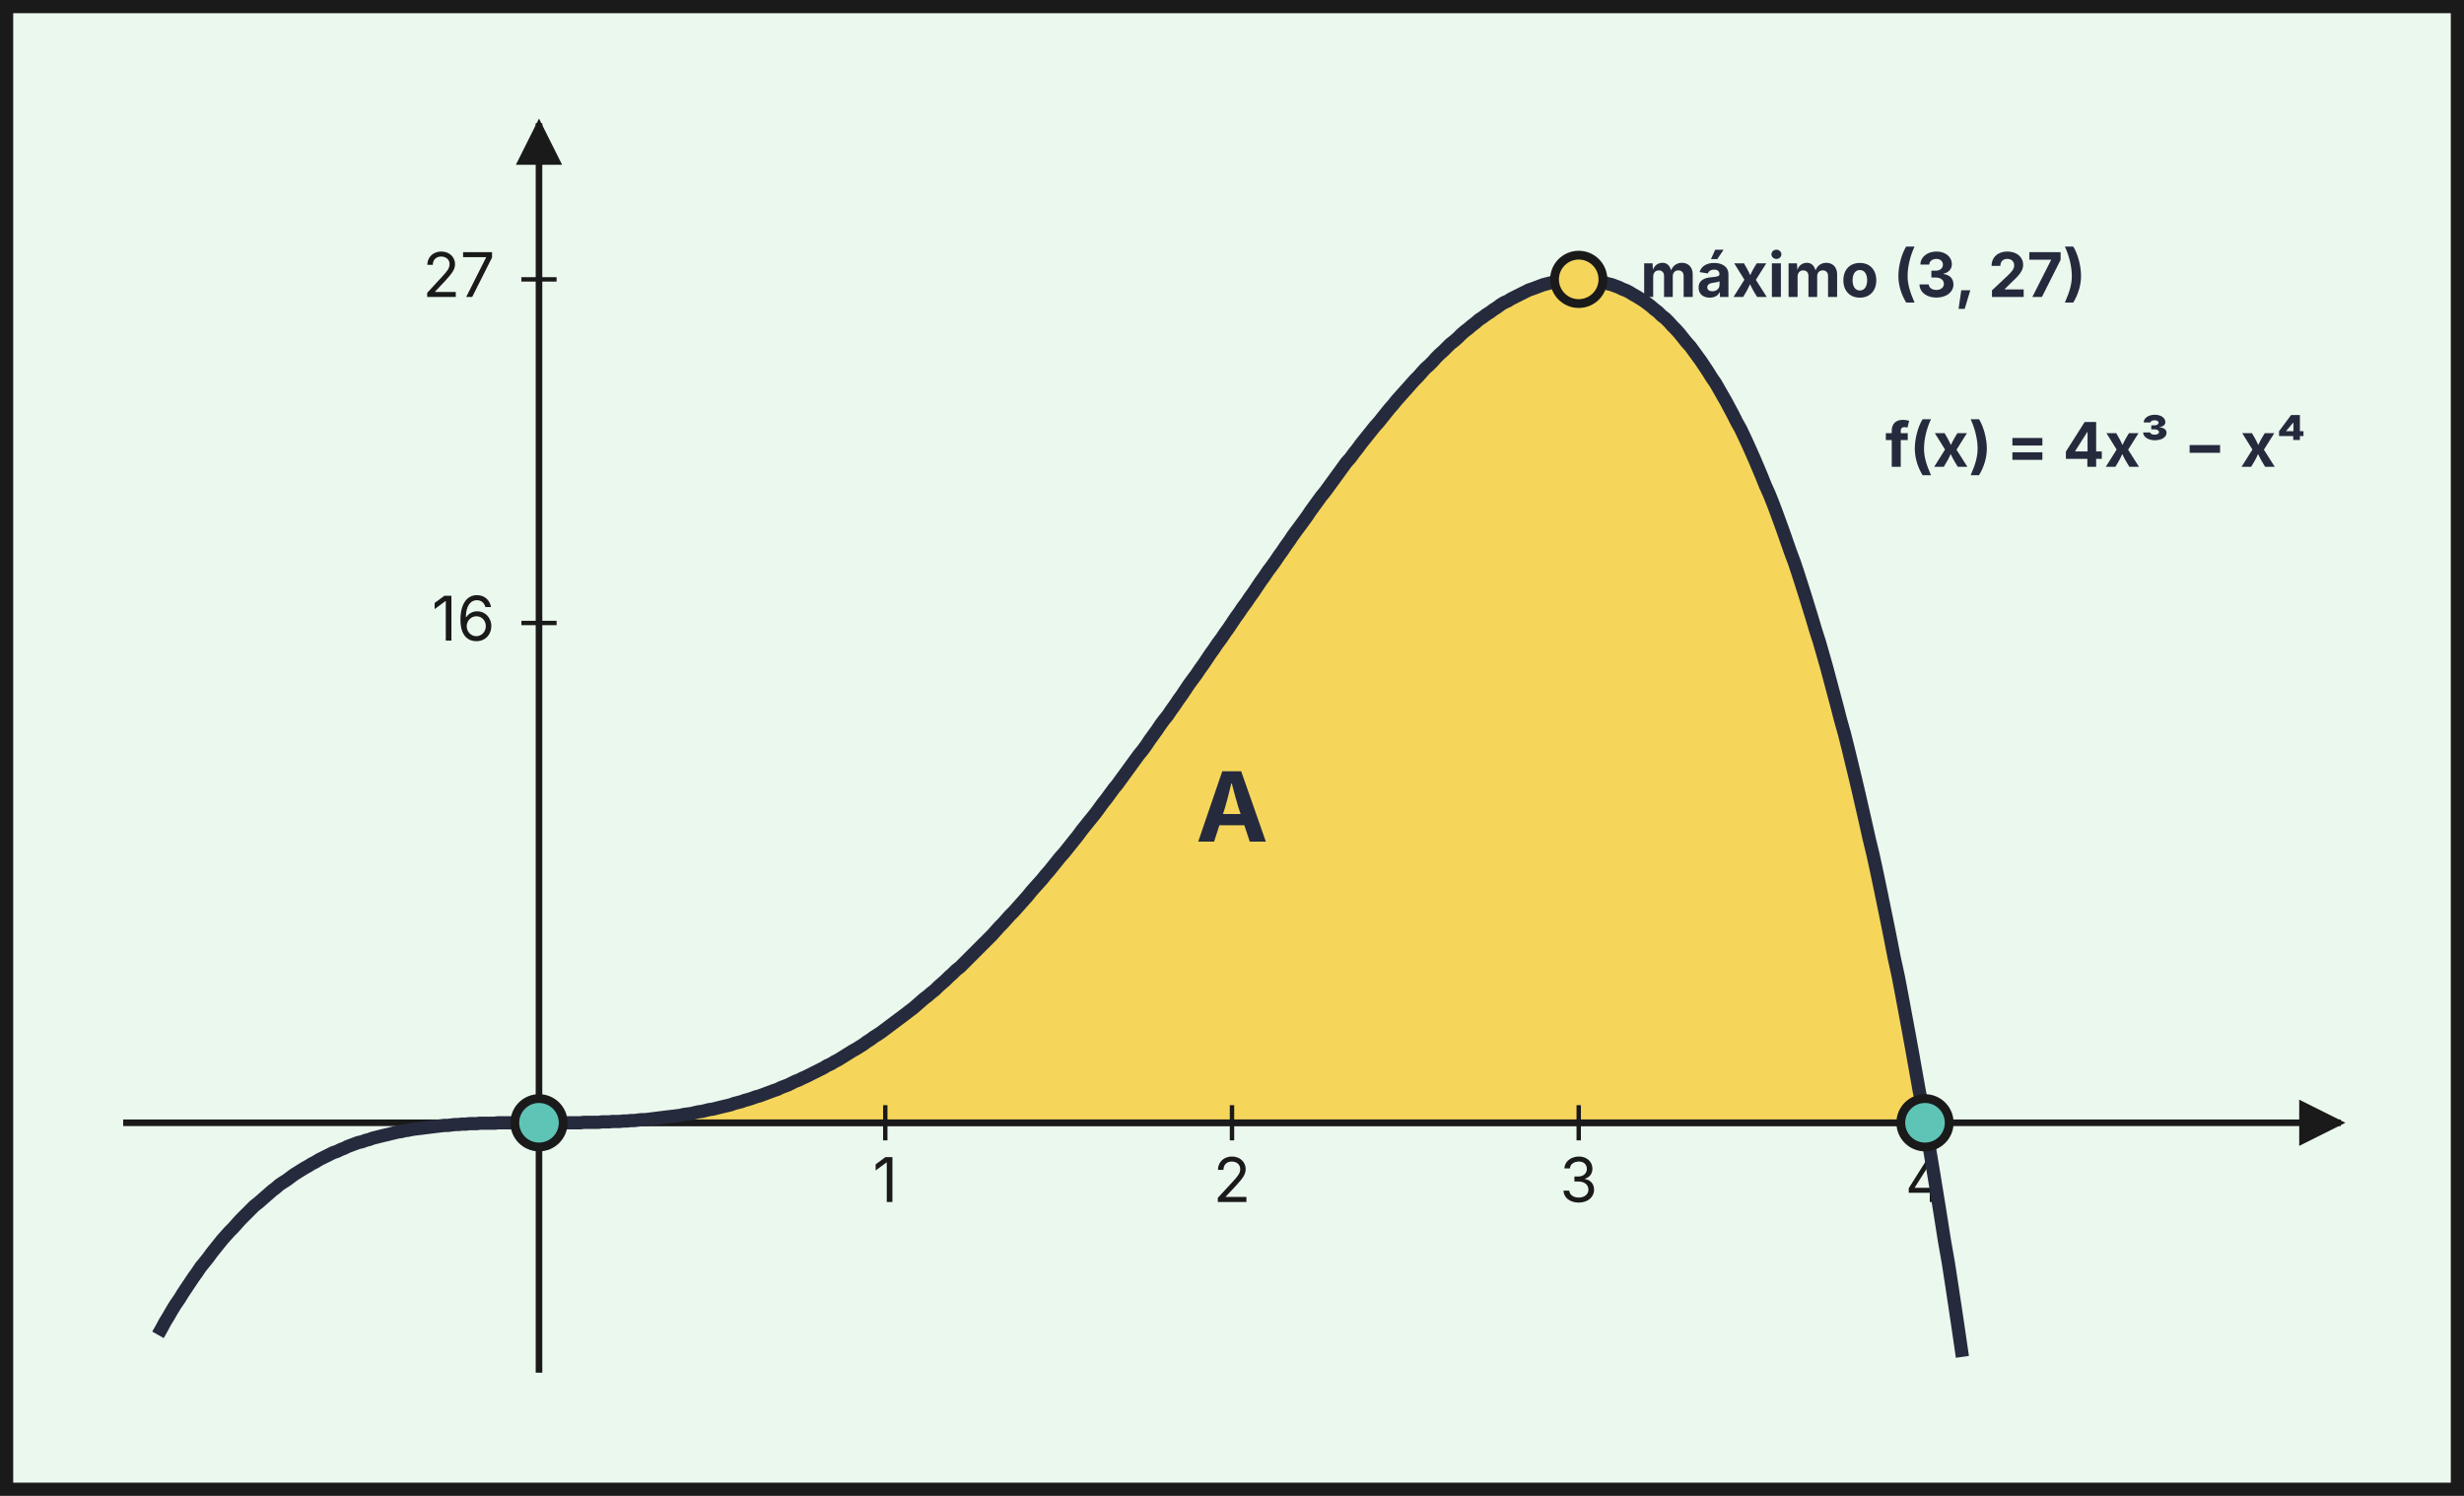
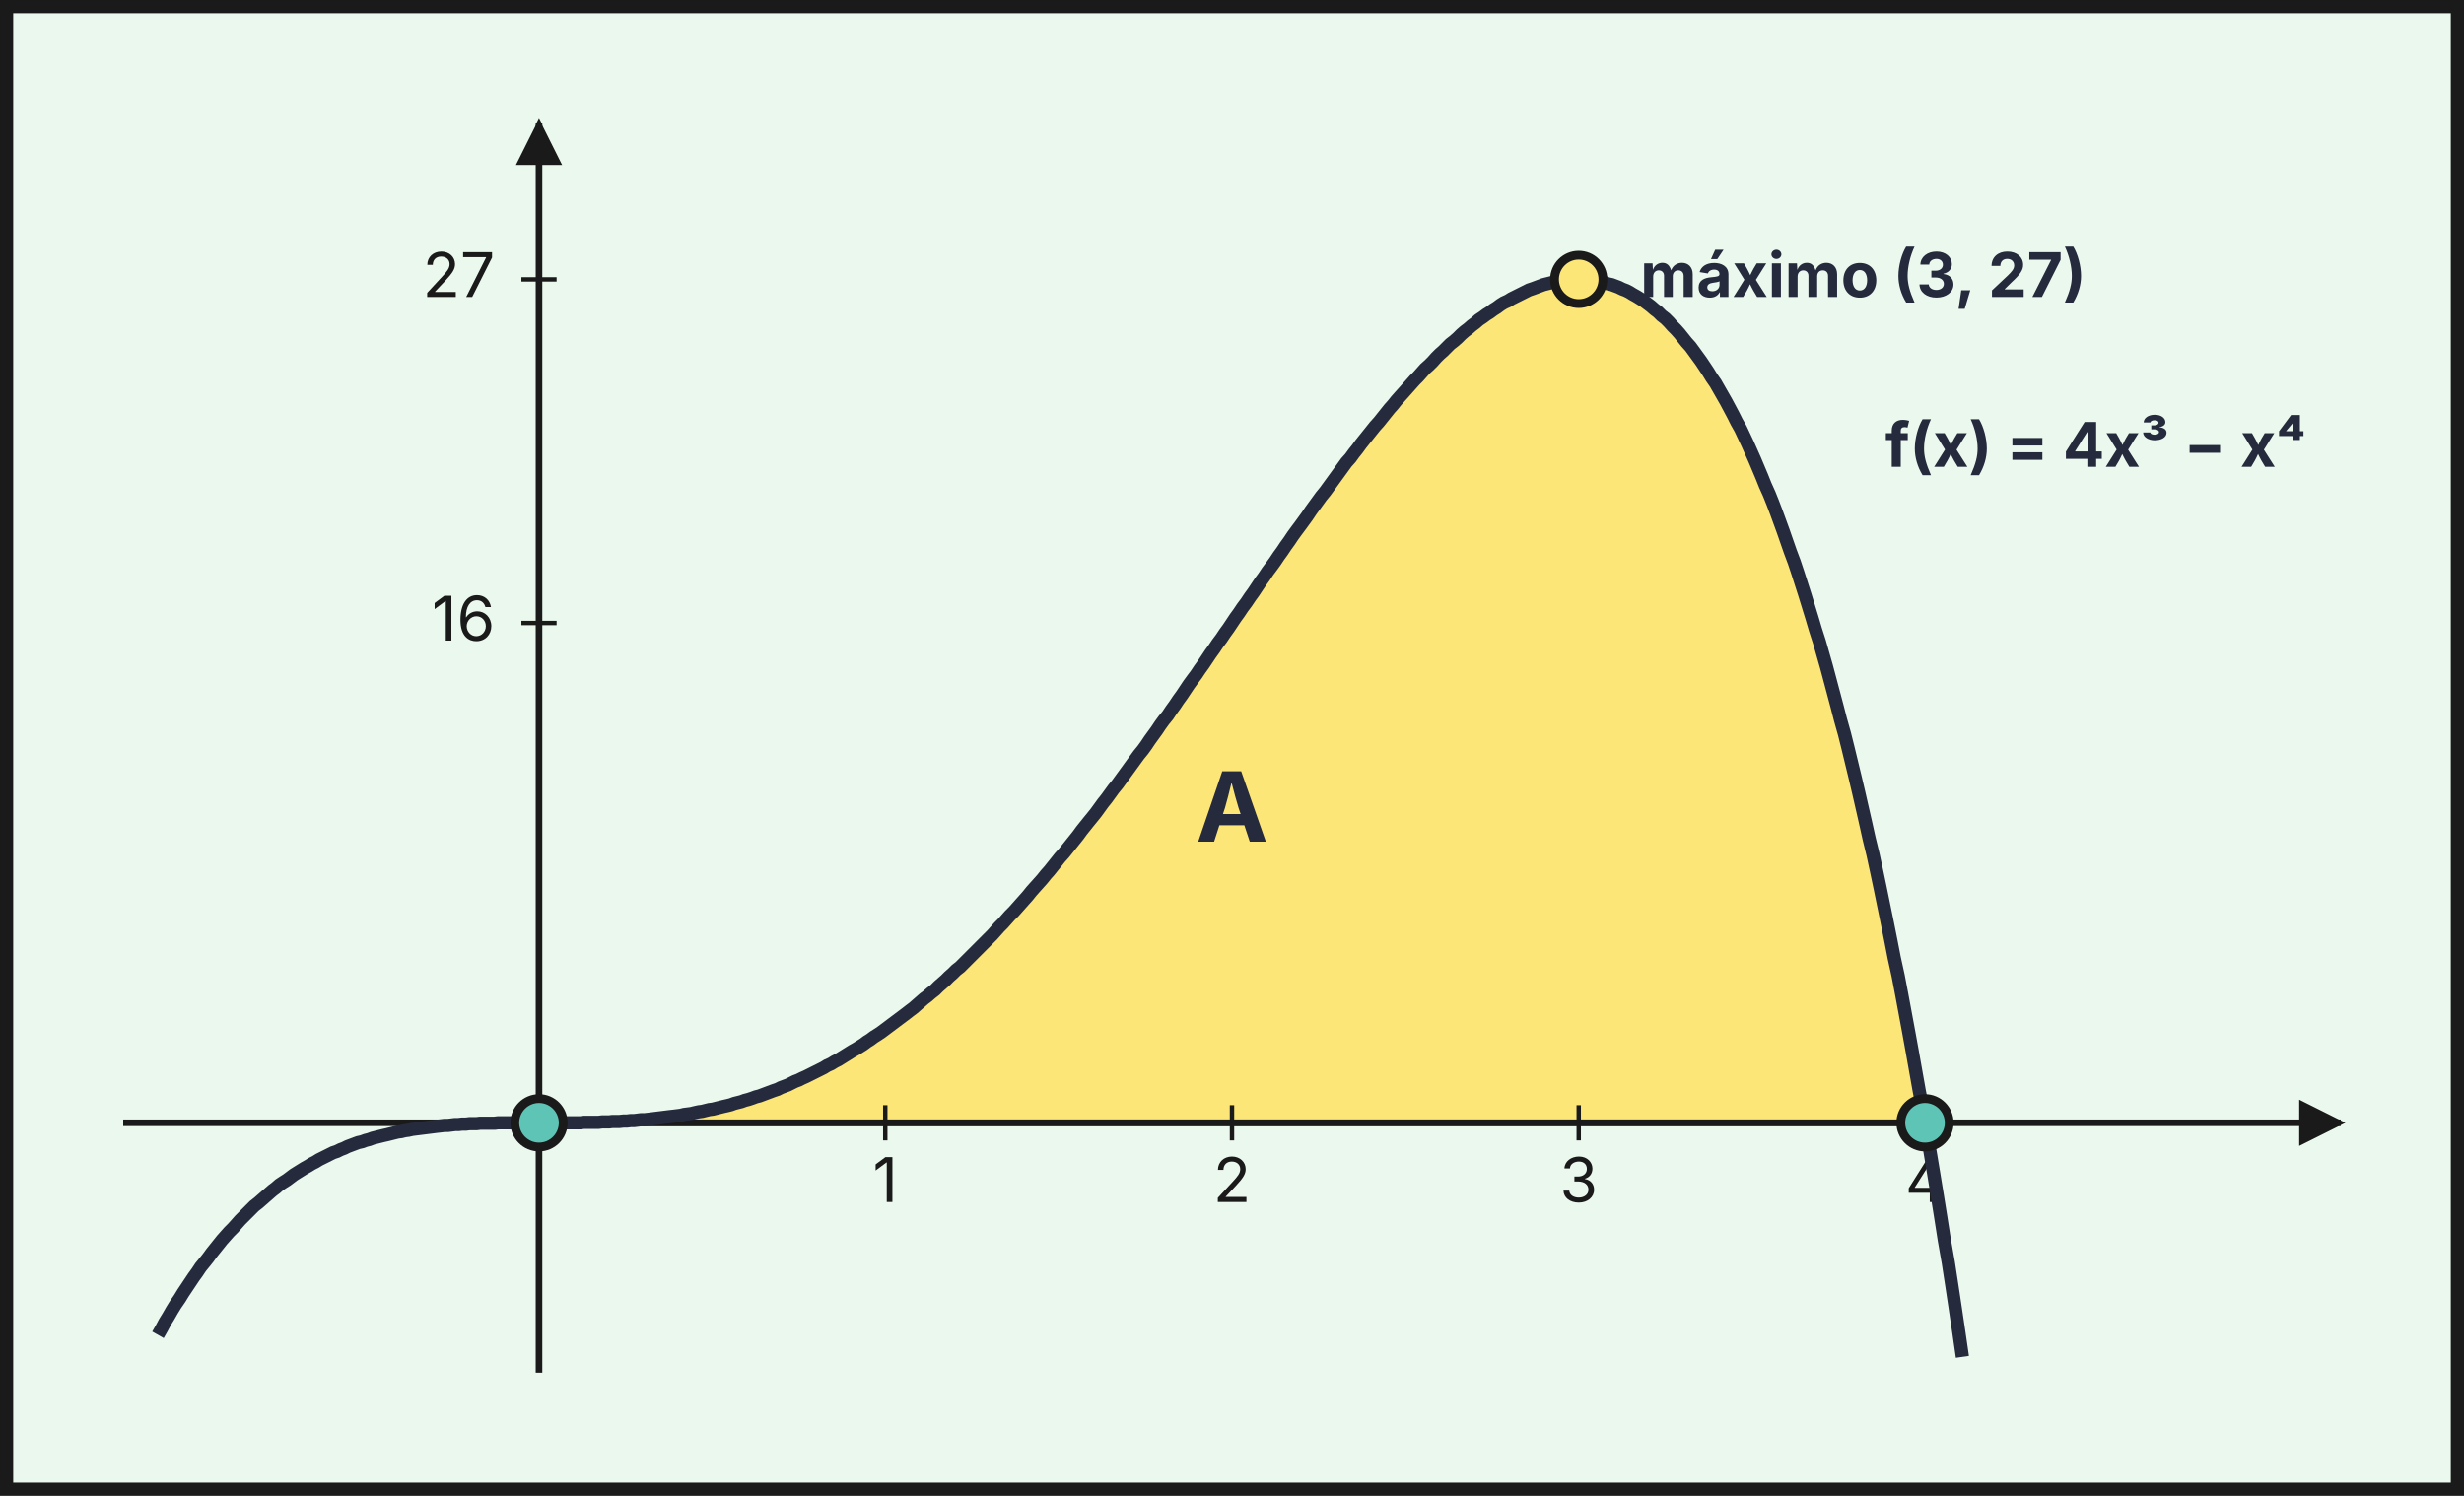
<svg xmlns="http://www.w3.org/2000/svg" viewBox="0 0 560 340" width="560" height="340" font-family="Inter, Helvetica, Arial, sans-serif" role="img">
  <defs>
    <marker id="f" viewBox="0 0 10 10" refX="9" refY="5" markerWidth="7" markerHeight="7" orient="auto">
      <path d="M0,0 L10,5 L0,10 z" fill="#1A1A1A" />
    </marker>
  </defs>
  <rect x="1.5" y="1.5" width="557" height="337" fill="#EBF8EE" stroke="#1A1A1A" stroke-width="3" />
-   <path d="M122.5,255.2 L125.1,255.2 L127.8,255.2 L130.4,255.2 L133.0,255.1 L135.6,255.1 L138.2,255.0 L140.9,254.9 L143.5,254.7 L146.1,254.5 L148.8,254.2 L151.4,253.9 L154.0,253.6 L156.6,253.1 L159.2,252.7 L161.9,252.1 L164.5,251.5 L167.1,250.8 L169.7,250.0 L172.4,249.1 L175.0,248.2 L177.6,247.2 L180.2,246.1 L182.9,244.9 L185.5,243.6 L188.1,242.2 L190.7,240.7 L193.4,239.2 L196.0,237.5 L198.6,235.7 L201.2,233.9 L203.9,232.0 L206.5,229.9 L209.1,227.8 L211.7,225.6 L214.4,223.3 L217.0,220.8 L219.6,218.3 L222.2,215.8 L224.9,213.1 L227.5,210.3 L230.1,207.5 L232.7,204.5 L235.4,201.5 L238.0,198.5 L240.6,195.3 L243.2,192.1 L245.9,188.8 L248.5,185.4 L251.1,182.0 L253.7,178.5 L256.4,175.0 L259.0,171.4 L261.6,167.8 L264.2,164.1 L266.9,160.4 L269.5,156.7 L272.1,152.9 L274.8,149.2 L277.4,145.4 L280.0,141.6 L282.6,137.8 L285.2,134.0 L287.9,130.3 L290.5,126.5 L293.1,122.8 L295.8,119.1 L298.4,115.5 L301.0,111.9 L303.6,108.3 L306.2,104.9 L308.9,101.5 L311.5,98.2 L314.1,94.9 L316.8,91.8 L319.4,88.8 L322.0,85.9 L324.6,83.1 L327.2,80.5 L329.9,78.0 L332.5,75.7 L335.1,73.5 L337.8,71.5 L340.4,69.8 L343.0,68.2 L345.6,66.8 L348.2,65.6 L350.9,64.7 L353.5,64.1 L356.1,63.6 L358.8,63.5 L361.4,63.6 L364.0,64.1 L366.6,64.8 L369.2,65.9 L371.9,67.3 L374.5,69.1 L377.1,71.2 L379.8,73.7 L382.4,76.6 L385.0,79.9 L387.6,83.6 L390.2,87.8 L392.9,92.4 L395.5,97.4 L398.1,103.0 L400.7,109.0 L403.4,115.6 L406.0,122.7 L408.6,130.3 L411.2,138.5 L413.9,147.3 L416.5,156.7 L419.1,166.7 L421.8,177.3 L424.4,188.5 L427.0,200.5 L429.6,213.1 L432.2,226.4 L434.9,240.4 L437.5,255.2 L437.5,255.2 L434.9,255.2 L432.2,255.2 L429.6,255.2 L427.0,255.2 L424.4,255.2 L421.8,255.2 L419.1,255.2 L416.5,255.2 L413.9,255.2 L411.2,255.2 L408.6,255.2 L406.0,255.2 L403.4,255.2 L400.7,255.2 L398.1,255.2 L395.5,255.2 L392.9,255.2 L390.2,255.2 L387.6,255.2 L385.0,255.2 L382.4,255.2 L379.8,255.2 L377.1,255.2 L374.5,255.2 L371.9,255.2 L369.2,255.2 L366.6,255.2 L364.0,255.2 L361.4,255.2 L358.8,255.2 L356.1,255.2 L353.5,255.2 L350.9,255.2 L348.2,255.2 L345.6,255.2 L343.0,255.2 L340.4,255.2 L337.8,255.2 L335.1,255.2 L332.5,255.2 L329.9,255.2 L327.2,255.2 L324.6,255.2 L322.0,255.2 L319.4,255.2 L316.8,255.2 L314.1,255.2 L311.5,255.2 L308.9,255.2 L306.2,255.2 L303.6,255.2 L301.0,255.2 L298.4,255.2 L295.8,255.2 L293.1,255.2 L290.5,255.2 L287.9,255.2 L285.2,255.2 L282.6,255.2 L280.0,255.2 L277.4,255.2 L274.8,255.2 L272.1,255.2 L269.5,255.2 L266.9,255.2 L264.2,255.2 L261.6,255.2 L259.0,255.2 L256.4,255.2 L253.7,255.2 L251.1,255.2 L248.5,255.2 L245.9,255.2 L243.2,255.2 L240.6,255.2 L238.0,255.2 L235.4,255.2 L232.7,255.2 L230.1,255.2 L227.5,255.2 L224.9,255.2 L222.2,255.2 L219.6,255.2 L217.0,255.2 L214.4,255.2 L211.7,255.2 L209.1,255.2 L206.5,255.2 L203.9,255.2 L201.2,255.2 L198.6,255.2 L196.0,255.2 L193.4,255.2 L190.7,255.2 L188.1,255.2 L185.5,255.2 L182.9,255.2 L180.2,255.2 L177.6,255.2 L175.0,255.2 L172.4,255.2 L169.7,255.2 L167.1,255.2 L164.5,255.2 L161.9,255.2 L159.2,255.2 L156.6,255.2 L154.0,255.2 L151.4,255.2 L148.8,255.2 L146.1,255.2 L143.5,255.2 L140.9,255.2 L138.2,255.2 L135.6,255.2 L133.0,255.2 L130.4,255.2 L127.8,255.2 L125.1,255.2 L122.5,255.2 Z" fill="#F5D65B" stroke="#1A1A1A" stroke-width="1.5" />
+   <path d="M122.5,255.2 L125.1,255.2 L127.8,255.2 L130.4,255.2 L133.0,255.1 L135.6,255.1 L138.2,255.0 L140.9,254.9 L143.5,254.7 L146.1,254.5 L148.8,254.2 L151.4,253.9 L154.0,253.6 L156.6,253.1 L159.2,252.7 L161.9,252.1 L164.5,251.5 L167.1,250.8 L169.7,250.0 L172.4,249.1 L175.0,248.2 L177.6,247.2 L180.2,246.1 L182.9,244.9 L185.5,243.6 L188.1,242.2 L190.7,240.7 L193.4,239.2 L196.0,237.5 L198.6,235.7 L201.2,233.9 L203.9,232.0 L206.5,229.9 L209.1,227.8 L211.7,225.6 L214.4,223.3 L217.0,220.8 L219.6,218.3 L222.2,215.8 L224.9,213.1 L227.5,210.3 L230.1,207.5 L232.7,204.5 L235.4,201.5 L238.0,198.5 L240.6,195.3 L243.2,192.1 L245.9,188.8 L248.5,185.4 L251.1,182.0 L253.7,178.5 L256.4,175.0 L259.0,171.4 L261.6,167.8 L264.2,164.1 L266.9,160.4 L269.5,156.7 L272.1,152.9 L274.8,149.2 L277.4,145.4 L280.0,141.6 L282.6,137.8 L285.2,134.0 L287.9,130.3 L290.5,126.5 L293.1,122.8 L295.8,119.1 L298.4,115.5 L301.0,111.9 L303.6,108.3 L306.2,104.9 L308.9,101.5 L311.5,98.2 L314.1,94.9 L316.8,91.8 L319.4,88.8 L322.0,85.9 L324.6,83.1 L327.2,80.5 L329.9,78.0 L332.5,75.7 L335.1,73.5 L337.8,71.5 L340.4,69.8 L343.0,68.2 L345.6,66.8 L348.2,65.6 L350.9,64.7 L353.5,64.1 L356.1,63.6 L358.8,63.5 L361.4,63.6 L364.0,64.1 L366.6,64.8 L369.2,65.9 L371.9,67.3 L374.5,69.1 L377.1,71.2 L379.8,73.7 L382.4,76.6 L385.0,79.9 L387.6,83.6 L390.2,87.8 L392.9,92.4 L395.5,97.4 L398.1,103.0 L400.7,109.0 L403.4,115.6 L406.0,122.7 L408.6,130.3 L411.2,138.5 L413.9,147.3 L416.5,156.7 L419.1,166.7 L421.8,177.3 L424.4,188.5 L427.0,200.5 L429.6,213.1 L432.2,226.4 L434.9,240.4 L437.5,255.2 L437.5,255.2 L434.9,255.2 L432.2,255.2 L429.6,255.2 L427.0,255.2 L424.4,255.2 L421.8,255.2 L419.1,255.2 L416.5,255.2 L413.9,255.2 L411.2,255.2 L408.6,255.2 L406.0,255.2 L403.4,255.2 L400.7,255.2 L398.1,255.2 L395.5,255.2 L392.9,255.2 L390.2,255.2 L387.6,255.2 L385.0,255.2 L382.4,255.2 L379.8,255.2 L377.1,255.2 L374.5,255.2 L371.9,255.2 L369.2,255.2 L366.6,255.2 L364.0,255.2 L361.4,255.2 L358.8,255.2 L356.1,255.2 L353.5,255.2 L350.9,255.2 L348.2,255.2 L345.6,255.2 L343.0,255.2 L340.4,255.2 L337.8,255.2 L335.1,255.2 L332.5,255.2 L329.9,255.2 L327.2,255.2 L324.6,255.2 L322.0,255.2 L319.4,255.2 L316.8,255.2 L314.1,255.2 L311.5,255.2 L308.9,255.2 L306.2,255.2 L303.6,255.2 L301.0,255.2 L298.4,255.2 L295.8,255.2 L293.1,255.2 L290.5,255.2 L287.9,255.2 L285.2,255.2 L282.6,255.2 L280.0,255.2 L277.4,255.2 L274.8,255.2 L272.1,255.2 L269.5,255.2 L266.9,255.2 L264.2,255.2 L261.6,255.2 L259.0,255.2 L256.4,255.2 L253.7,255.2 L251.1,255.2 L248.5,255.2 L245.9,255.2 L243.2,255.2 L240.6,255.2 L238.0,255.2 L235.4,255.2 L232.7,255.2 L230.1,255.2 L227.5,255.2 L224.9,255.2 L222.2,255.2 L219.6,255.2 L217.0,255.2 L214.4,255.2 L211.7,255.2 L209.1,255.2 L206.5,255.2 L203.9,255.2 L201.2,255.2 L198.6,255.2 L196.0,255.2 L193.4,255.2 L190.7,255.2 L188.1,255.2 L185.5,255.2 L182.9,255.2 L180.2,255.2 L177.6,255.2 L175.0,255.2 L172.4,255.2 L169.7,255.2 L167.1,255.2 L164.5,255.2 L161.9,255.2 L159.2,255.2 L156.6,255.2 L154.0,255.2 L151.4,255.2 L148.8,255.2 L146.1,255.2 L143.5,255.2 L140.9,255.2 L138.2,255.2 L135.6,255.2 L133.0,255.2 L130.4,255.2 L127.8,255.2 L125.1,255.2 L122.5,255.2 Z" fill="#FCE678" stroke="#1A1A1A" stroke-width="1.5" />
  <line x1="28.0" y1="255.2" x2="532.0" y2="255.2" stroke="#1A1A1A" stroke-width="1.5" marker-end="url(#f)" />
  <line x1="122.5" y1="312.0" x2="122.5" y2="28.0" stroke="#1A1A1A" stroke-width="1.5" marker-end="url(#f)" />
  <line x1="201.2" y1="251.2" x2="201.2" y2="259.2" stroke="#1A1A1A" />
  <text x="201.2" y="273.2" text-anchor="middle" font-size="14" fill="#1A1A1A">1</text>
  <line x1="280.0" y1="251.2" x2="280.0" y2="259.2" stroke="#1A1A1A" />
  <text x="280.0" y="273.2" text-anchor="middle" font-size="14" fill="#1A1A1A">2</text>
  <line x1="358.8" y1="251.2" x2="358.8" y2="259.2" stroke="#1A1A1A" />
  <text x="358.8" y="273.2" text-anchor="middle" font-size="14" fill="#1A1A1A">3</text>
  <line x1="437.5" y1="251.2" x2="437.5" y2="259.2" stroke="#1A1A1A" />
  <text x="437.5" y="273.2" text-anchor="middle" font-size="14" fill="#1A1A1A">4</text>
  <line x1="118.5" y1="141.6" x2="126.5" y2="141.6" stroke="#1A1A1A" />
  <text x="112.5" y="145.6" text-anchor="end" font-size="14" fill="#1A1A1A">16</text>
  <line x1="118.5" y1="63.5" x2="126.5" y2="63.5" stroke="#1A1A1A" />
  <text x="112.5" y="67.5" text-anchor="end" font-size="14" fill="#1A1A1A">27</text>
  <path d="M35.9,303.4 L36.7,302.0 L37.5,300.5 L38.3,299.2 L39.1,297.8 L39.9,296.5 L40.8,295.2 L41.6,293.9 L42.4,292.7 L43.2,291.5 L44.0,290.3 L44.8,289.2 L45.6,288.0 L46.5,286.9 L47.3,285.9 L48.1,284.8 L48.9,283.8 L49.7,282.8 L50.5,281.8 L51.3,280.9 L52.1,280.0 L53.0,279.1 L53.8,278.2 L54.6,277.3 L55.4,276.5 L56.2,275.7 L57.0,274.9 L57.8,274.1 L58.7,273.4 L59.5,272.7 L60.3,272.0 L61.1,271.3 L61.9,270.6 L62.7,270.0 L63.5,269.3 L64.4,268.7 L65.2,268.2 L66.0,267.6 L66.8,267.0 L67.6,266.5 L68.4,266.0 L69.2,265.5 L70.1,265.0 L70.9,264.5 L71.7,264.1 L72.5,263.6 L73.3,263.2 L74.1,262.8 L74.9,262.4 L75.7,262.0 L76.6,261.7 L77.4,261.3 L78.2,261.0 L79.0,260.6 L79.8,260.3 L80.6,260.0 L81.4,259.7 L82.3,259.5 L83.1,259.2 L83.9,259.0 L84.7,258.7 L85.5,258.5 L86.3,258.3 L87.1,258.1 L88.0,257.9 L88.8,257.7 L89.6,257.5 L90.4,257.3 L91.2,257.2 L92.0,257.0 L92.8,256.9 L93.7,256.7 L94.5,256.6 L95.3,256.5 L96.1,256.4 L96.9,256.3 L97.7,256.2 L98.5,256.1 L99.3,256.0 L100.2,255.9 L101.0,255.8 L101.8,255.8 L102.6,255.7 L103.4,255.6 L104.2,255.6 L105.0,255.5 L105.9,255.5 L106.7,255.4 L107.5,255.4 L108.3,255.4 L109.1,255.3 L109.9,255.3 L110.7,255.3 L111.6,255.3 L112.4,255.3 L113.2,255.2 L114.0,255.2 L114.8,255.2 L115.6,255.2 L116.4,255.2 L117.2,255.2 L118.1,255.2 L118.9,255.2 L119.7,255.2 L120.5,255.2 L121.3,255.2 L122.1,255.2 L122.9,255.2 L123.8,255.2 L124.6,255.2 L125.4,255.2 L126.2,255.2 L127.0,255.2 L127.8,255.2 L128.6,255.2 L129.5,255.2 L130.3,255.2 L131.1,255.2 L131.9,255.2 L132.7,255.1 L133.5,255.1 L134.3,255.1 L135.2,255.1 L136.0,255.1 L136.8,255.0 L137.6,255.0 L138.4,255.0 L139.2,254.9 L140.0,254.9 L140.8,254.9 L141.7,254.8 L142.5,254.8 L143.3,254.7 L144.1,254.7 L144.9,254.6 L145.7,254.5 L146.5,254.5 L147.4,254.4 L148.2,254.3 L149.0,254.2 L149.8,254.1 L150.6,254.0 L151.4,253.9 L152.2,253.8 L153.1,253.7 L153.9,253.6 L154.7,253.5 L155.5,253.3 L156.3,253.2 L157.1,253.1 L157.9,252.9 L158.8,252.7 L159.6,252.6 L160.4,252.4 L161.2,252.2 L162.0,252.1 L162.8,251.9 L163.6,251.7 L164.4,251.5 L165.3,251.3 L166.1,251.1 L166.9,250.8 L167.7,250.6 L168.5,250.4 L169.3,250.1 L170.1,249.9 L171.0,249.6 L171.8,249.3 L172.6,249.1 L173.4,248.8 L174.2,248.5 L175.0,248.2 L175.8,247.9 L176.7,247.6 L177.5,247.2 L178.3,246.9 L179.1,246.6 L179.9,246.2 L180.7,245.8 L181.5,245.5 L182.3,245.1 L183.2,244.7 L184.0,244.3 L184.8,243.9 L185.6,243.5 L186.4,243.1 L187.2,242.7 L188.0,242.2 L188.9,241.8 L189.7,241.3 L190.5,240.9 L191.3,240.4 L192.1,239.9 L192.9,239.4 L193.7,238.9 L194.6,238.4 L195.4,237.9 L196.2,237.4 L197.0,236.8 L197.8,236.3 L198.6,235.7 L199.4,235.2 L200.3,234.6 L201.1,234.0 L201.9,233.4 L202.7,232.8 L203.5,232.2 L204.3,231.6 L205.1,231.0 L205.9,230.4 L206.8,229.7 L207.6,229.1 L208.4,228.4 L209.2,227.7 L210.0,227.0 L210.8,226.4 L211.6,225.7 L212.5,225.0 L213.3,224.2 L214.1,223.5 L214.9,222.8 L215.7,222.0 L216.5,221.3 L217.3,220.5 L218.2,219.8 L219.0,219.0 L219.8,218.2 L220.6,217.4 L221.4,216.6 L222.2,215.8 L223.0,215.0 L223.9,214.1 L224.7,213.3 L225.5,212.5 L226.3,211.6 L227.1,210.7 L227.9,209.9 L228.7,209.0 L229.5,208.1 L230.4,207.2 L231.2,206.3 L232.0,205.4 L232.8,204.5 L233.6,203.6 L234.4,202.6 L235.2,201.7 L236.1,200.7 L236.9,199.8 L237.7,198.8 L238.5,197.9 L239.3,196.9 L240.1,195.9 L240.9,194.9 L241.8,193.9 L242.6,192.9 L243.4,191.9 L244.2,190.9 L245.0,189.9 L245.8,188.8 L246.6,187.8 L247.4,186.8 L248.3,185.7 L249.1,184.7 L249.9,183.6 L250.7,182.5 L251.5,181.5 L252.3,180.4 L253.1,179.3 L254.0,178.2 L254.8,177.1 L255.6,176.0 L256.4,174.9 L257.2,173.8 L258.0,172.7 L258.8,171.6 L259.7,170.5 L260.5,169.4 L261.3,168.2 L262.1,167.1 L262.9,166.0 L263.7,164.8 L264.5,163.7 L265.4,162.6 L266.2,161.4 L267.0,160.3 L267.8,159.1 L268.6,158.0 L269.4,156.8 L270.2,155.6 L271.0,154.5 L271.9,153.3 L272.7,152.1 L273.5,151.0 L274.3,149.8 L275.1,148.6 L275.9,147.5 L276.7,146.3 L277.6,145.1 L278.4,143.9 L279.2,142.8 L280.0,141.6 L280.8,140.4 L281.6,139.3 L282.4,138.1 L283.3,136.9 L284.1,135.7 L284.9,134.6 L285.7,133.4 L286.5,132.2 L287.3,131.1 L288.1,129.9 L289.0,128.7 L289.8,127.6 L290.6,126.4 L291.4,125.3 L292.2,124.1 L293.0,123.0 L293.8,121.8 L294.6,120.7 L295.5,119.5 L296.3,118.4 L297.1,117.3 L297.9,116.1 L298.7,115.0 L299.5,113.9 L300.3,112.8 L301.2,111.7 L302.0,110.6 L302.8,109.5 L303.6,108.4 L304.4,107.3 L305.2,106.2 L306.0,105.1 L306.9,104.1 L307.7,103.0 L308.5,102.0 L309.3,100.9 L310.1,99.9 L310.9,98.9 L311.7,97.9 L312.5,96.9 L313.4,95.9 L314.2,94.9 L315.0,93.9 L315.8,92.9 L316.6,92.0 L317.4,91.0 L318.2,90.1 L319.1,89.1 L319.9,88.2 L320.7,87.3 L321.5,86.4 L322.3,85.6 L323.1,84.7 L323.9,83.8 L324.8,83.0 L325.6,82.2 L326.4,81.3 L327.2,80.5 L328.0,79.8 L328.8,79.0 L329.6,78.2 L330.5,77.5 L331.3,76.8 L332.1,76.0 L332.9,75.3 L333.7,74.7 L334.5,74.0 L335.3,73.4 L336.1,72.7 L337.0,72.1 L337.8,71.5 L338.6,71.0 L339.4,70.4 L340.2,69.9 L341.0,69.3 L341.8,68.8 L342.7,68.4 L343.5,67.9 L344.3,67.5 L345.1,67.1 L345.9,66.7 L346.7,66.3 L347.5,65.9 L348.4,65.6 L349.2,65.3 L350.0,65.0 L350.8,64.7 L351.6,64.5 L352.4,64.3 L353.2,64.1 L354.1,63.9 L354.9,63.8 L355.7,63.7 L356.5,63.6 L357.3,63.5 L358.1,63.5 L358.9,63.5 L359.7,63.5 L360.6,63.6 L361.4,63.6 L362.2,63.7 L363.0,63.9 L363.8,64.0 L364.6,64.2 L365.4,64.5 L366.3,64.7 L367.1,65.0 L367.9,65.3 L368.7,65.7 L369.5,66.0 L370.3,66.4 L371.1,66.9 L372.0,67.4 L372.8,67.9 L373.6,68.4 L374.4,69.0 L375.2,69.6 L376.0,70.3 L376.8,70.9 L377.6,71.7 L378.5,72.4 L379.3,73.2 L380.1,74.1 L380.9,74.9 L381.7,75.8 L382.5,76.8 L383.3,77.8 L384.2,78.8 L385.0,79.9 L385.8,81.0 L386.6,82.1 L387.4,83.3 L388.2,84.5 L389.0,85.8 L389.9,87.1 L390.7,88.5 L391.5,89.9 L392.3,91.3 L393.1,92.8 L393.9,94.3 L394.7,95.9 L395.6,97.5 L396.4,99.2 L397.2,100.9 L398.0,102.7 L398.8,104.5 L399.6,106.4 L400.4,108.3 L401.2,110.3 L402.1,112.3 L402.9,114.3 L403.7,116.4 L404.5,118.6 L405.3,120.8 L406.1,123.1 L406.9,125.4 L407.8,127.8 L408.6,130.2 L409.4,132.7 L410.2,135.2 L411.0,137.8 L411.8,140.4 L412.6,143.1 L413.5,145.9 L414.3,148.7 L415.1,151.5 L415.9,154.5 L416.7,157.5 L417.5,160.5 L418.3,163.6 L419.2,166.8 L420.0,170.0 L420.8,173.3 L421.6,176.6 L422.4,180.0 L423.2,183.5 L424.0,187.0 L424.8,190.6 L425.7,194.3 L426.5,198.0 L427.3,201.8 L428.1,205.7 L428.9,209.6 L429.7,213.6 L430.5,217.7 L431.4,221.8 L432.2,226.0 L433.0,230.3 L433.8,234.6 L434.6,239.0 L435.4,243.5 L436.2,248.0 L437.1,252.6 L437.9,257.3 L438.7,262.1 L439.5,266.9 L440.3,271.8 L441.1,276.8 L441.9,281.9 L442.8,287.0 L443.6,292.2 L444.4,297.5 L445.2,302.9 L446.0,308.4" fill="none" stroke="#262A3D" stroke-width="3" />
  <circle cx="122.5" cy="255.2" r="5.5" fill="#5EC4B6" stroke="#1A1A1A" stroke-width="2" />
  <circle cx="437.5" cy="255.2" r="5.5" fill="#5EC4B6" stroke="#1A1A1A" stroke-width="2" />
-   <circle cx="358.8" cy="63.5" r="5.5" fill="#F5D65B" stroke="#1A1A1A" stroke-width="2" />
+   <circle cx="358.8" cy="63.5" r="5.5" fill="#FCE678" stroke="#1A1A1A" stroke-width="2" />
  <text x="372.8" y="67.5" text-anchor="start" font-size="14" fill="#262A3D" font-weight="700">máximo (3, 27)</text>
  <text x="280.0" y="191.3" text-anchor="middle" font-size="22" fill="#262A3D" font-weight="700">A</text>
  <text x="524.1" y="106.1" text-anchor="end" font-size="14" fill="#262A3D" font-weight="700">f(x) = 4x³ − x⁴</text>
</svg>
